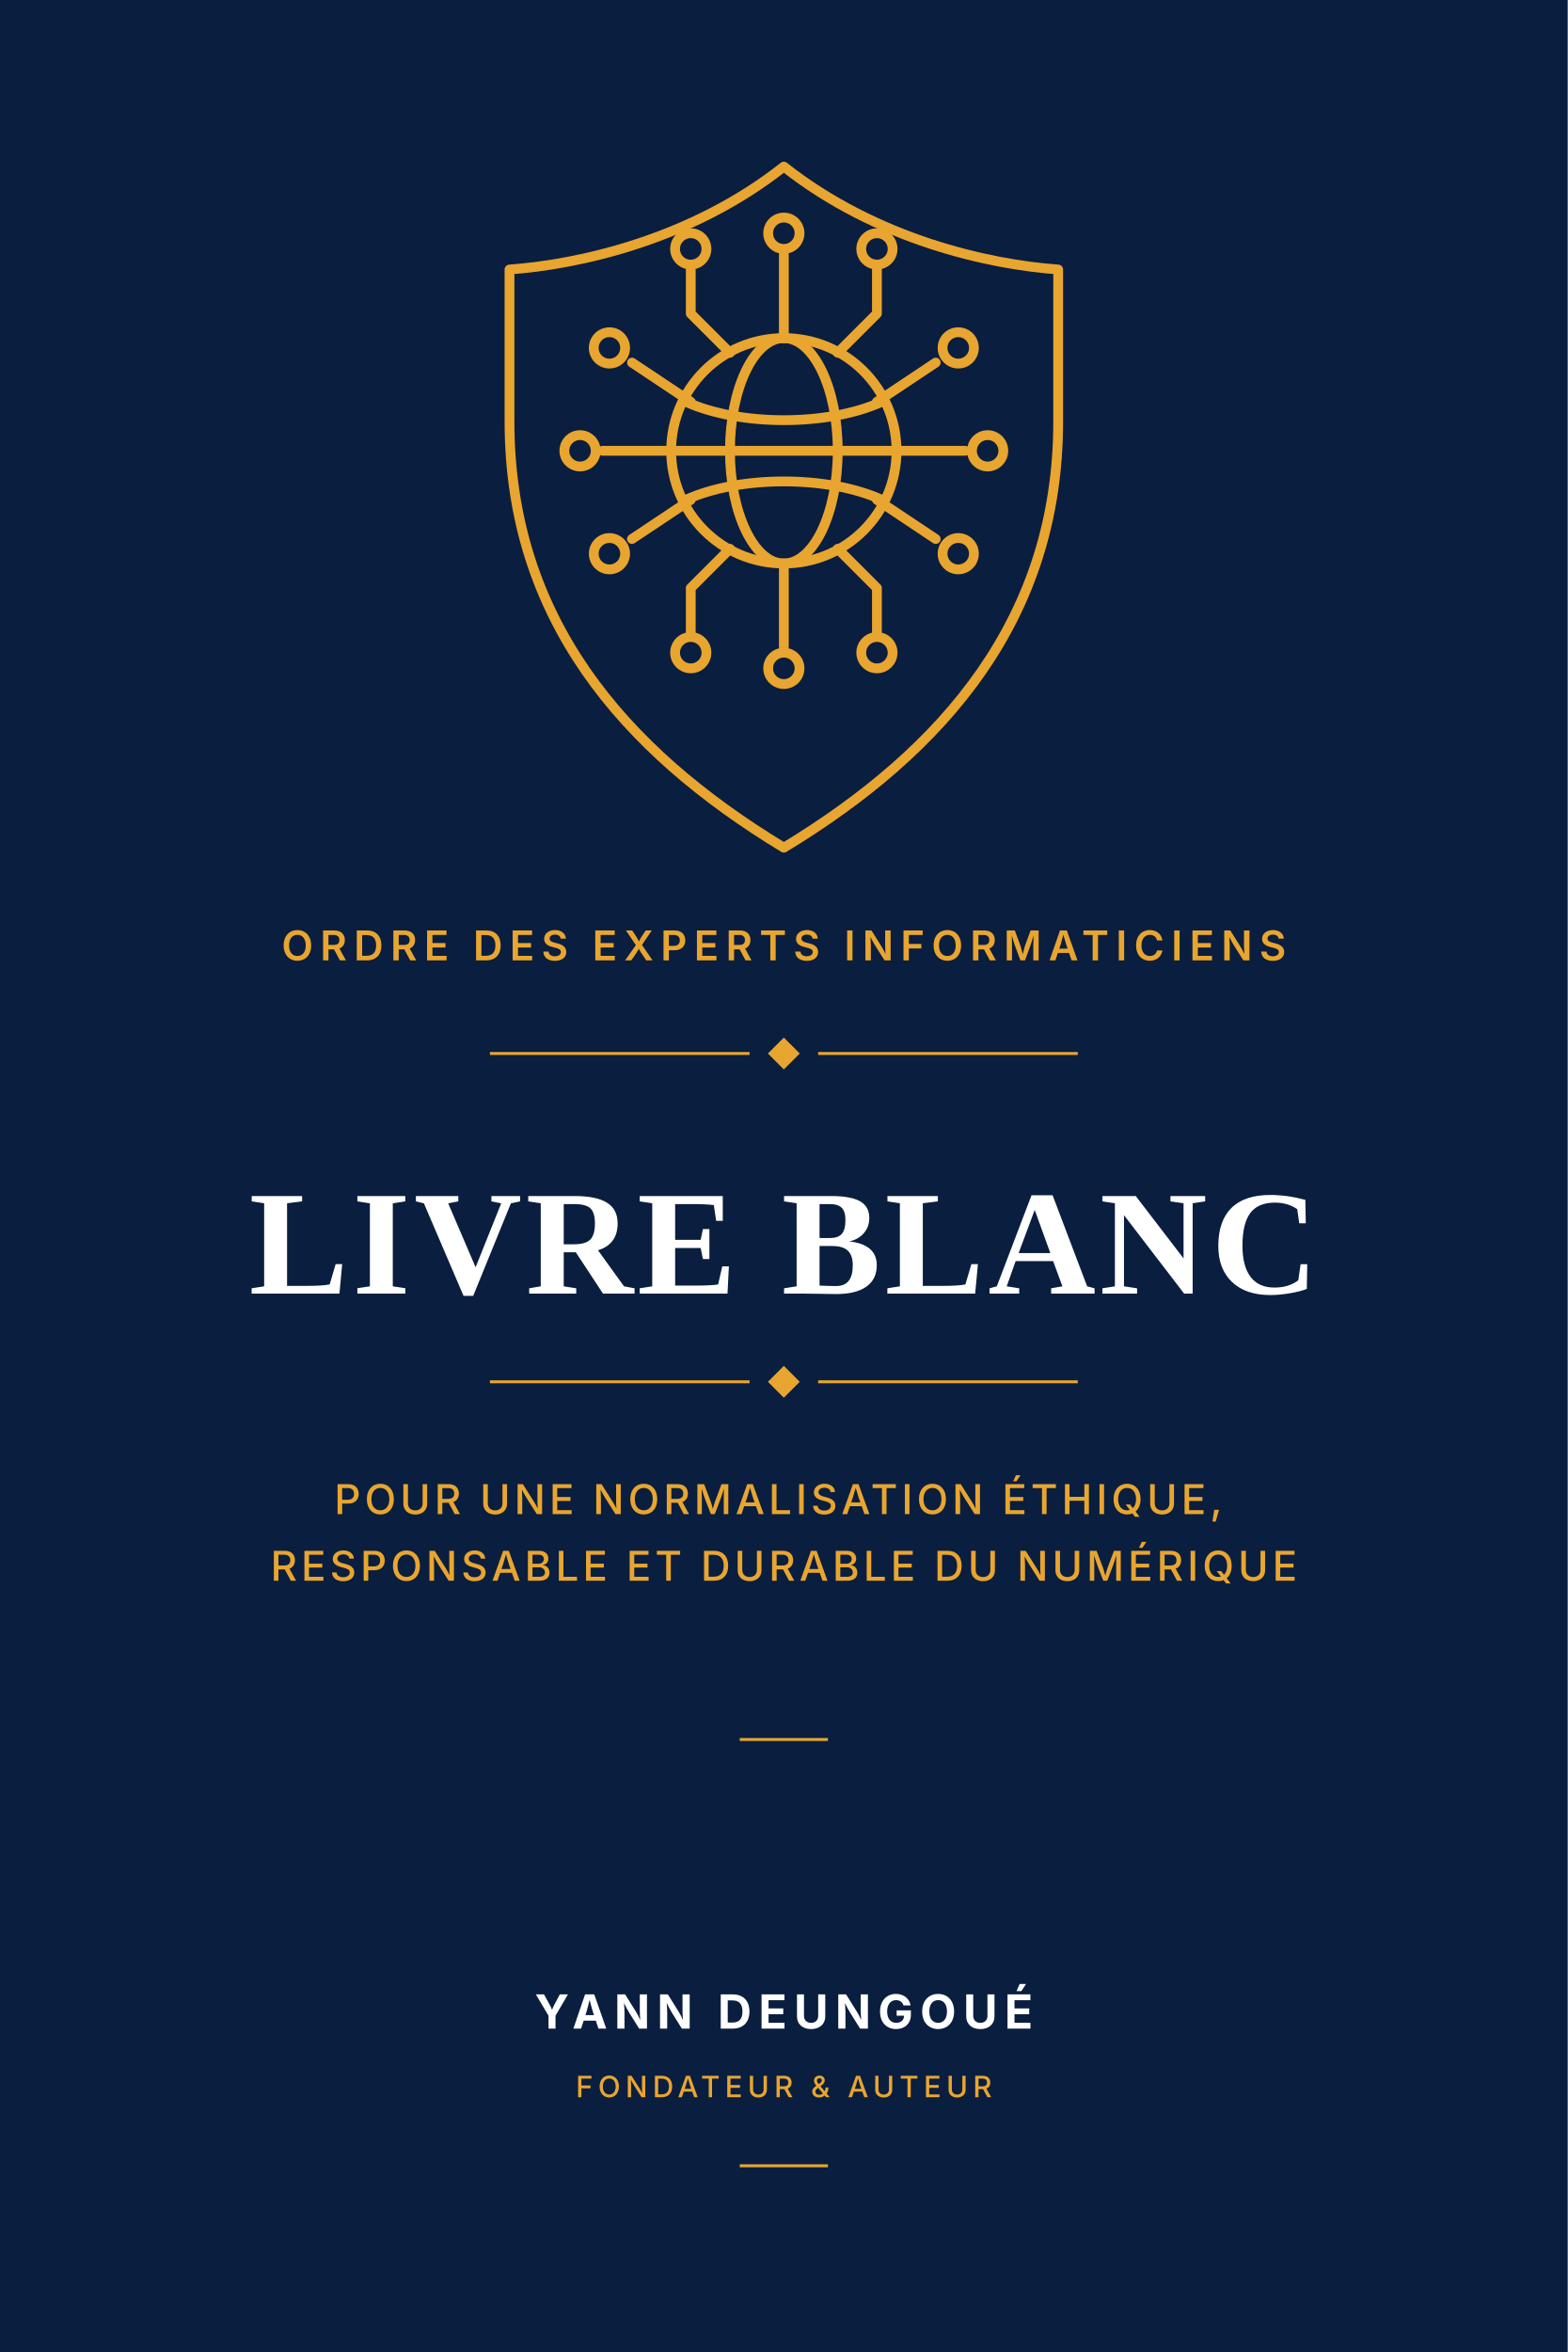
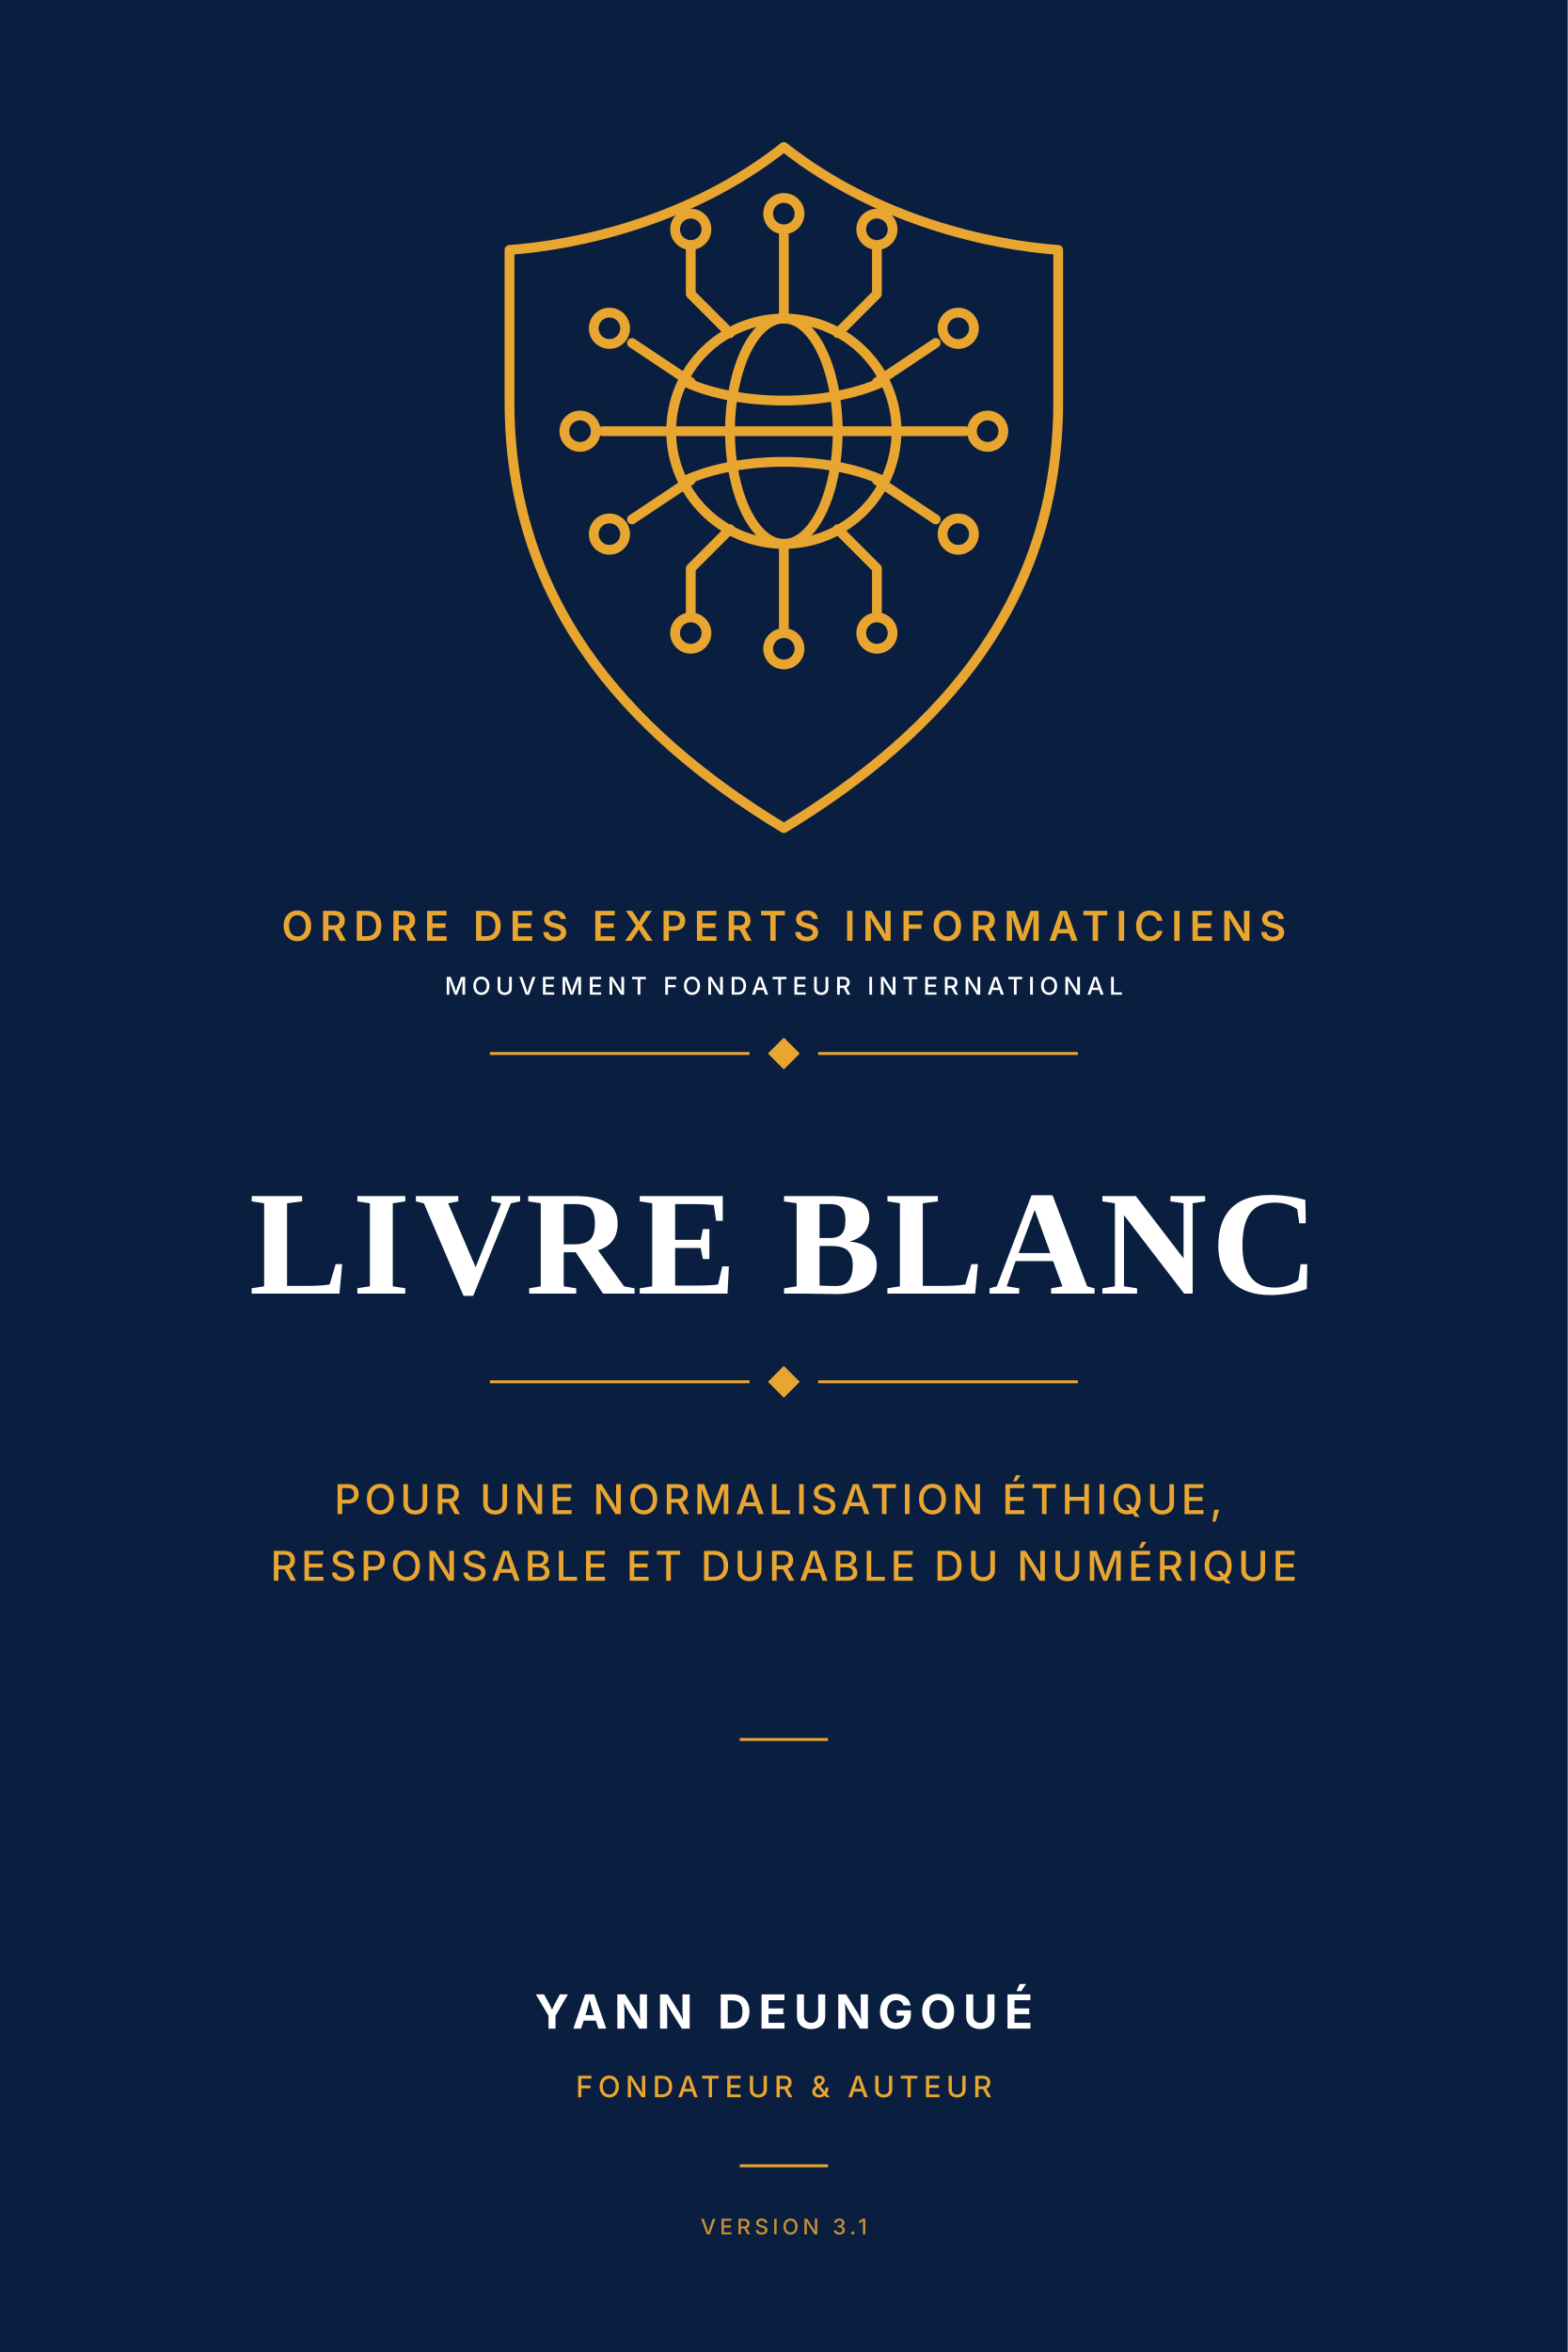
<svg xmlns="http://www.w3.org/2000/svg" width="1600" height="2400" viewBox="0 0 1600 2400" role="img" aria-labelledby="title desc">
  <defs>
    <style>
      .sans { font-family: Inter, Montserrat, Arial, Helvetica, sans-serif; }
      .serif { font-family: "Playfair Display", Georgia, "Times New Roman", serif; }
      .gold { fill: #e8a530; }
      .white { fill: #ffffff; }
      .gold-stroke { stroke: #e8a530; }
      .white-stroke { stroke: #ffffff; }
    </style>
  </defs>
  <rect width="1600" height="2400" fill="#0a1e3f" />
-   <g transform="translate(800 420)" fill="none" stroke="#e8a530" stroke-width="10" stroke-linecap="round" stroke-linejoin="round">
+   <g transform="translate(800 400)" fill="none" stroke="#e8a530" stroke-width="10" stroke-linecap="round" stroke-linejoin="round">
    <path d="M0,-250              C-95,-175 -210,-150 -280,-145              V10              C-280,210 -165,345 0,445              C165,345 280,210 280,10              V-145              C210,-150 95,-175 0,-250 Z" />
    <circle cx="0" cy="40" r="115" />
    <ellipse cx="0" cy="40" rx="55" ry="115" />
    <path d="M-115,40 H115" />
    <path d="M-100,-10 C-45,15 45,15 100,-10" />
    <path d="M-100,90 C-45,65 45,65 100,90" />
    <path d="M0,-75 V-160" />
    <circle cx="0" cy="-182" r="16" />
    <path d="M-55,-60 L-95,-100 V-145" />
    <circle cx="-95" cy="-166" r="16" />
    <path d="M55,-60 L95,-100 V-145" />
    <circle cx="95" cy="-166" r="16" />
    <path d="M-95,-10 L-155,-50" />
    <circle cx="-178" cy="-65" r="16" />
    <path d="M95,-10 L155,-50" />
    <circle cx="178" cy="-65" r="16" />
    <path d="M-115,40 H-185" />
    <circle cx="-208" cy="40" r="16" />
    <path d="M115,40 H185" />
    <circle cx="208" cy="40" r="16" />
    <path d="M-95,90 L-155,130" />
    <circle cx="-178" cy="145" r="16" />
    <path d="M95,90 L155,130" />
    <circle cx="178" cy="145" r="16" />
    <path d="M-55,140 L-95,180 V225" />
    <circle cx="-95" cy="246" r="16" />
    <path d="M55,140 L95,180 V225" />
    <circle cx="95" cy="246" r="16" />
    <path d="M0,155 V240" />
    <circle cx="0" cy="262" r="16" />
  </g>
-   <text x="800" y="980" text-anchor="middle" class="sans gold" font-size="42" font-weight="600" letter-spacing="7">
+   <text x="800" y="960" text-anchor="middle" class="sans gold" font-size="42" font-weight="600" letter-spacing="7">
    ORDRE DES EXPERTS INFORMATICIENS
+   </text>
+   <text x="800" y="1015" text-anchor="middle" class="sans white" font-size="25" font-weight="500" letter-spacing="5">
+     MOUVEMENT FONDATEUR INTERNATIONAL
  </text>
  <g stroke="#e8a530" stroke-width="3" fill="#e8a530">
    <line x1="500" y1="1075" x2="765" y2="1075" />
    <rect x="790" y="1065" width="20" height="20" transform="rotate(45 800 1075)" />
    <line x1="835" y1="1075" x2="1100" y2="1075" />
  </g>
  <text x="800" y="1320" text-anchor="middle" class="serif white" font-size="152" font-weight="700" letter-spacing="4">
    LIVRE BLANC
  </text>
  <g stroke="#e8a530" stroke-width="3" fill="#e8a530">
    <line x1="500" y1="1410" x2="765" y2="1410" />
    <rect x="790" y="1400" width="20" height="20" transform="rotate(45 800 1410)" />
    <line x1="835" y1="1410" x2="1100" y2="1410" />
  </g>
  <text x="800" y="1545" text-anchor="middle" class="sans gold" font-size="42" font-weight="500" letter-spacing="4">
    <tspan x="800" dy="0">POUR UNE NORMALISATION ÉTHIQUE,</tspan>
    <tspan x="800" dy="68">RESPONSABLE ET DURABLE DU NUMÉRIQUE</tspan>
  </text>
  <line x1="755" y1="1775" x2="845" y2="1775" stroke="#e8a530" stroke-width="3" />
  <text x="800" y="2070" text-anchor="middle" class="sans white" font-size="48" font-weight="700" letter-spacing="7">
    YANN DEUNGOUÉ
  </text>
  <text x="800" y="2140" text-anchor="middle" class="sans gold" font-size="30" font-weight="500" letter-spacing="5">
    FONDATEUR &amp; AUTEUR
  </text>
  <line x1="755" y1="2210" x2="845" y2="2210" stroke="#e8a530" stroke-width="3" />
+   <text x="800" y="2280" text-anchor="middle" class="sans gold" font-size="22" font-weight="500" letter-spacing="4" opacity="0.85">
+     VERSION 3.1
+   </text>
</svg>
